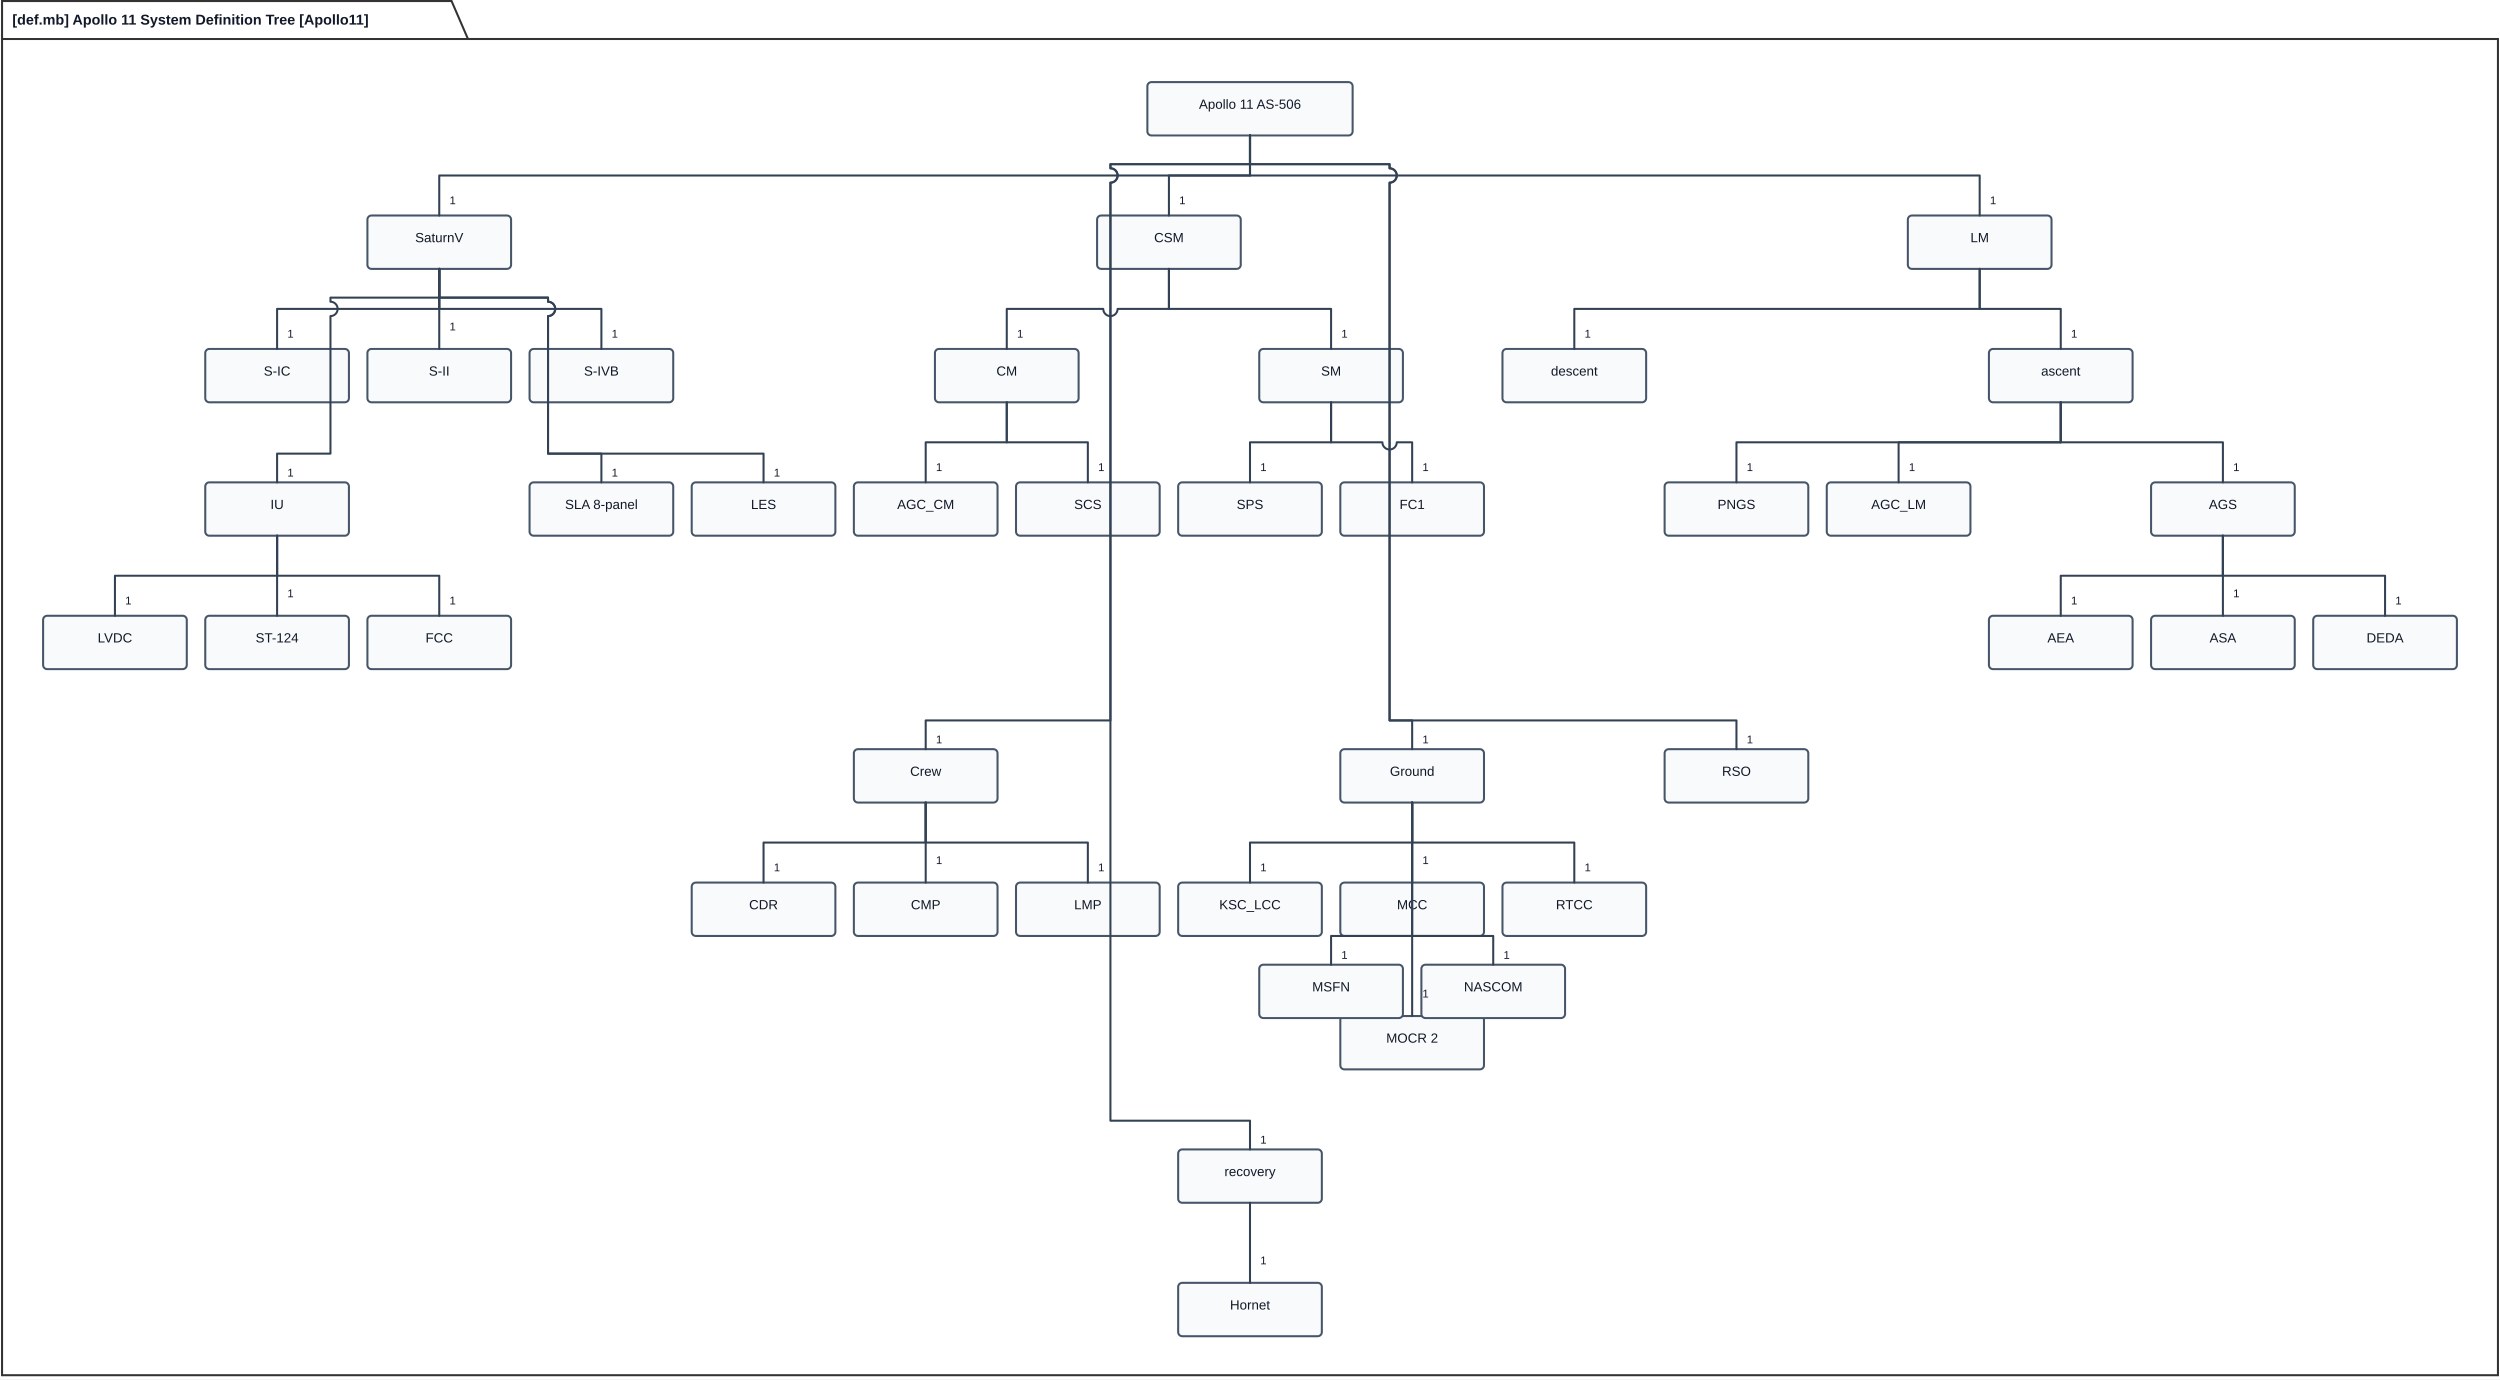
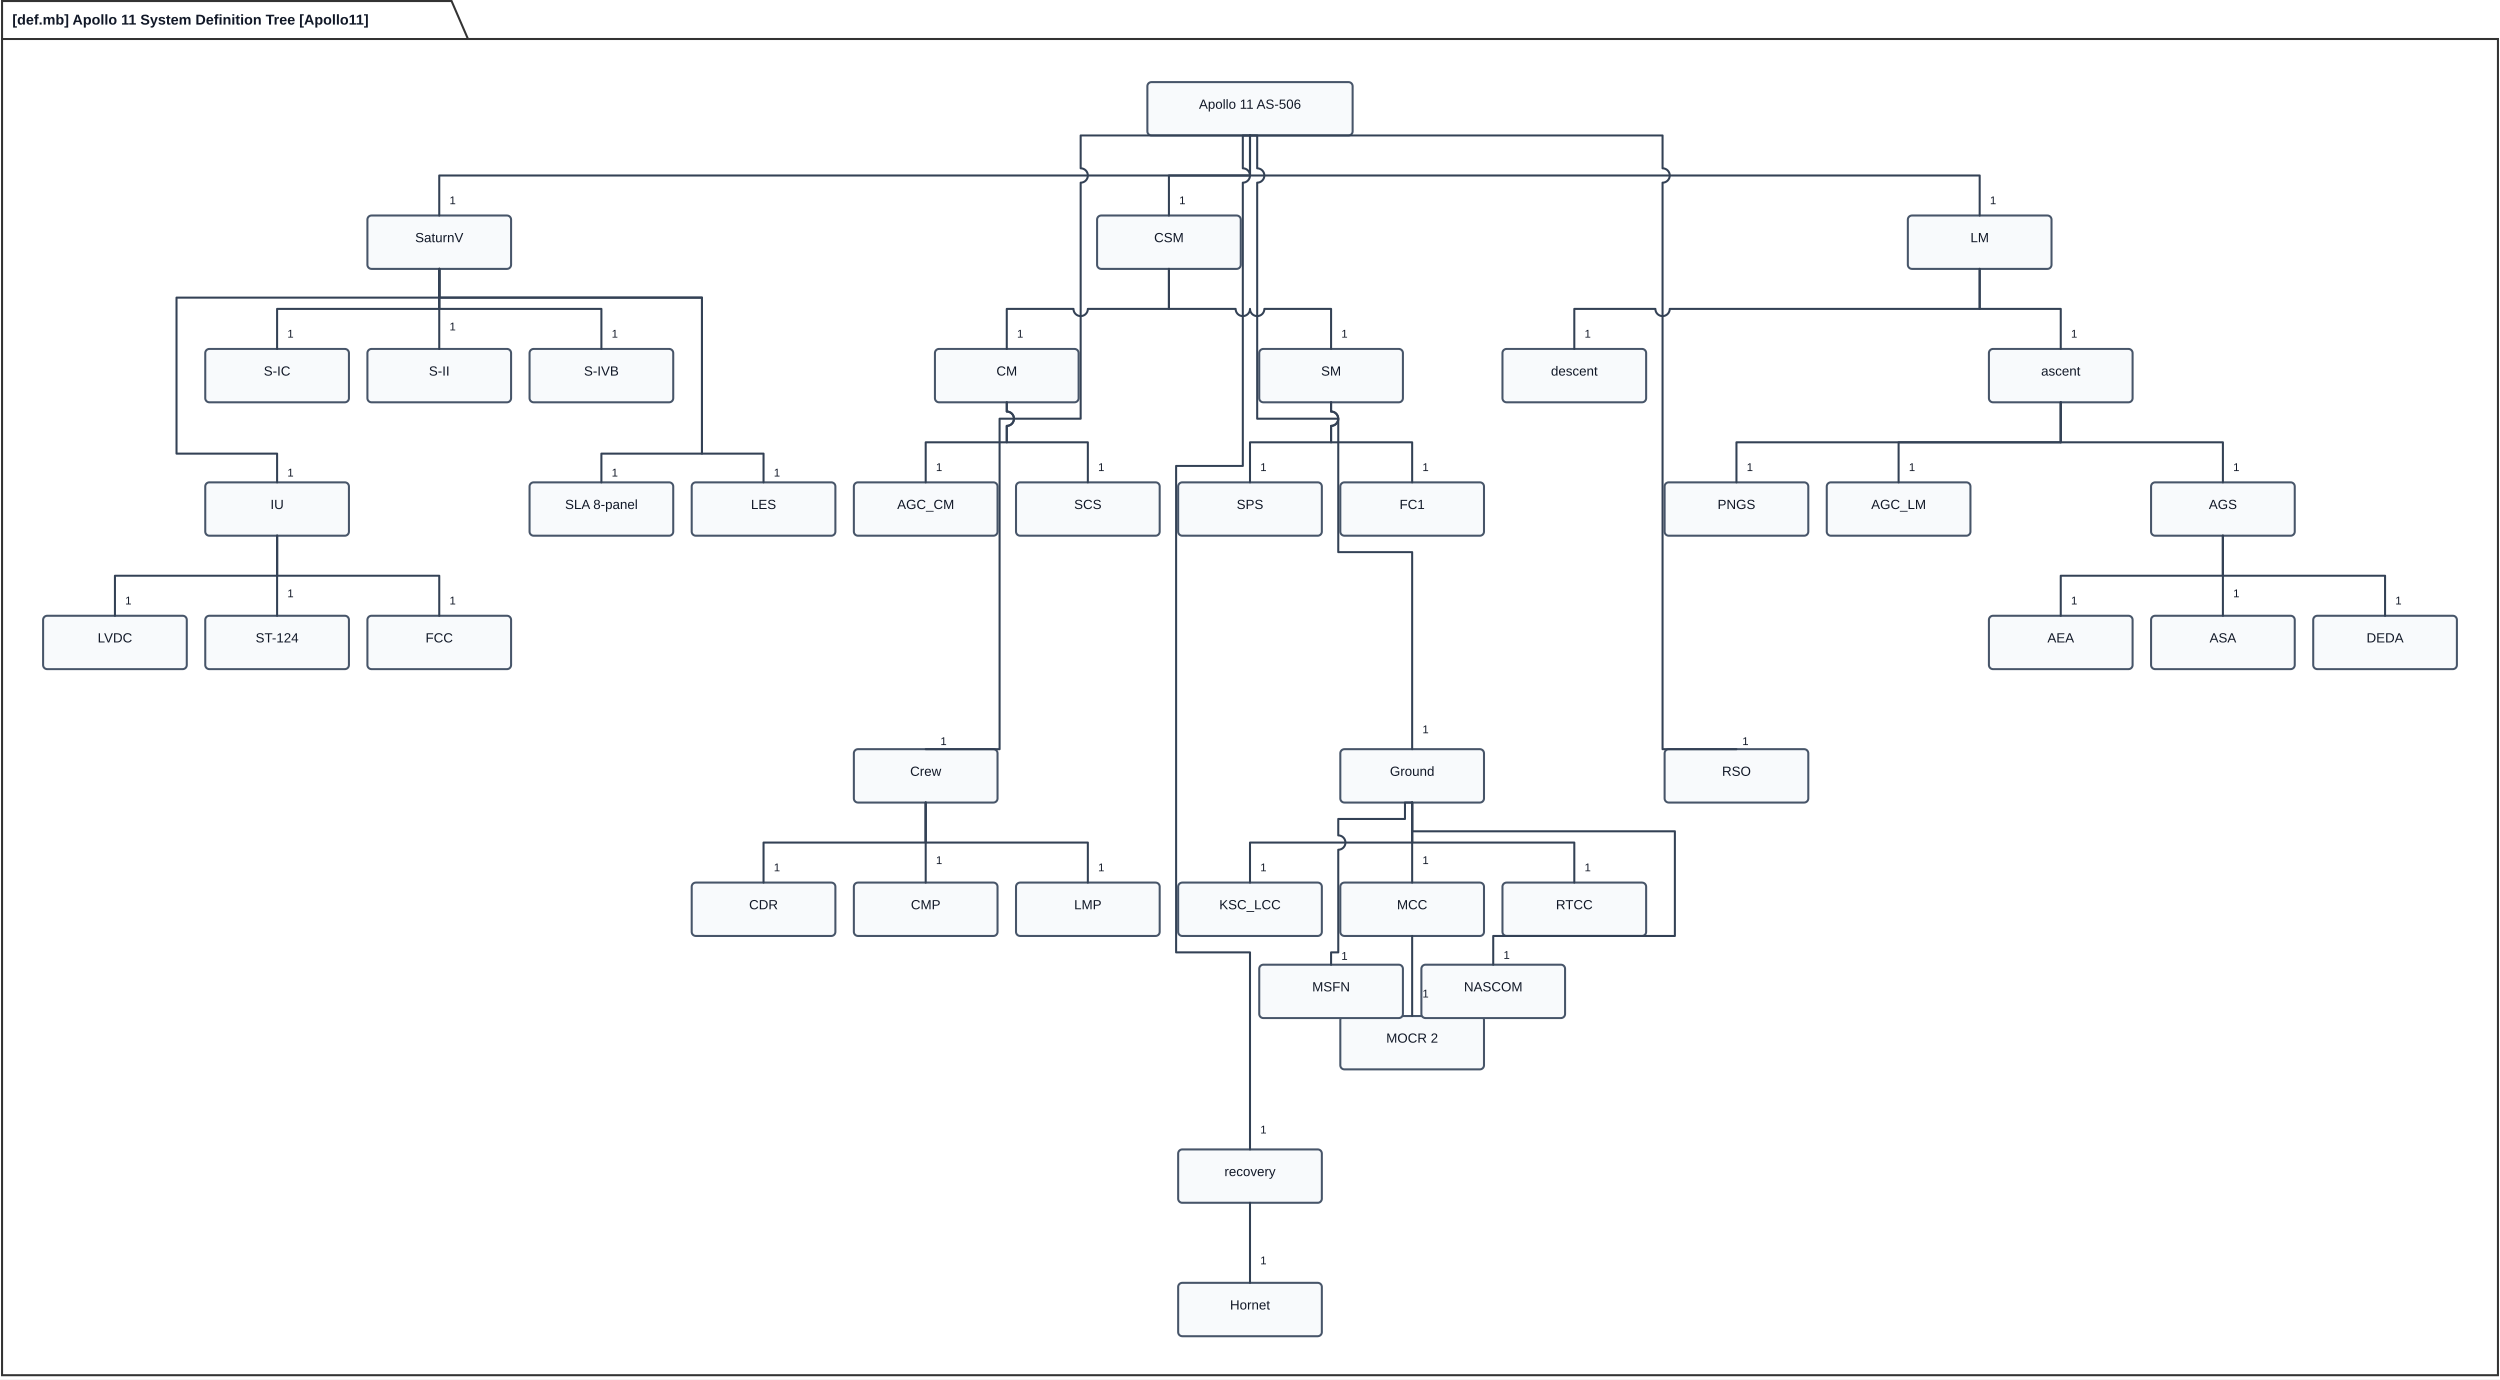
<svg xmlns="http://www.w3.org/2000/svg" width="2436" height="1344" viewBox="0 0 2436 1344">
  <defs>
    <style>text{font-family:Arial,Helvetica,sans-serif;fill:#111827}.label{font-size:13px}.small{font-size:11px}.header{font-size:14px;font-weight:600}</style>
    <marker id="arrow" markerWidth="8" markerHeight="6" refX="8" refY="3" orient="auto">
      <polygon points="0 0,8 3,0 6" fill="#1D4ED8" />
    </marker>
    <marker id="arrow-dark" markerWidth="8" markerHeight="6" refX="8" refY="3" orient="auto">
      <polygon points="0 0,8 3,0 6" fill="#334155" />
    </marker>
    <marker id="composition" markerWidth="12" markerHeight="12" refX="0" refY="6" orient="auto" markerUnits="strokeWidth">
      <polygon points="0 6,6 0,12 6,6 12" fill="#111827" stroke="#111827" />
    </marker>
  </defs>
  <rect x="0" y="0" width="2436" height="1344" fill="#FFFFFF" />
  <rect x="2" y="38" width="2432" height="1302" fill="none" stroke="#333333" stroke-width="2" />
  <path d="M 2 1 H 440 L 456 38 H 2 Z" fill="#FFFFFF" stroke="#333333" stroke-width="2" />
  <text class="header" x="12" y="24">[def.mb] Apollo 11 System Definition Tree [Apollo11]</text>
  <rect x="2" y="38" width="2432" height="1304" fill="none" stroke="#333333" stroke-width="0" />
  <g transform="translate(2,40)">
    <rect id="apollo" x="1116" y="40" width="200" height="52" rx="4" fill="#F8FAFC" stroke="#475569" stroke-width="2" />
    <text class="label" text-anchor="middle" x="1216" y="66">Apollo 11 AS-506</text>
    <rect id="SaturnV" x="356" y="170" width="140" height="52" rx="4" fill="#F8FAFC" stroke="#475569" stroke-width="2" />
    <text class="label" text-anchor="middle" x="426" y="196">SaturnV</text>
    <rect id="SIC" x="198" y="300" width="140" height="52" rx="4" fill="#F8FAFC" stroke="#475569" stroke-width="2" />
    <text class="label" text-anchor="middle" x="268" y="326">S-IC</text>
    <rect id="SII" x="356" y="300" width="140" height="52" rx="4" fill="#F8FAFC" stroke="#475569" stroke-width="2" />
    <text class="label" text-anchor="middle" x="426" y="326">S-II</text>
    <rect id="SIVB" x="514" y="300" width="140" height="52" rx="4" fill="#F8FAFC" stroke="#475569" stroke-width="2" />
    <text class="label" text-anchor="middle" x="584" y="326">S-IVB</text>
    <rect id="IU" x="198" y="430" width="140" height="52" rx="4" fill="#F8FAFC" stroke="#475569" stroke-width="2" />
    <text class="label" text-anchor="middle" x="268" y="456">IU</text>
    <rect id="LVDC" x="40" y="560" width="140" height="52" rx="4" fill="#F8FAFC" stroke="#475569" stroke-width="2" />
    <text class="label" text-anchor="middle" x="110" y="586">LVDC</text>
    <rect id="ST124" x="198" y="560" width="140" height="52" rx="4" fill="#F8FAFC" stroke="#475569" stroke-width="2" />
    <text class="label" text-anchor="middle" x="268" y="586">ST-124</text>
    <rect id="FCC" x="356" y="560" width="140" height="52" rx="4" fill="#F8FAFC" stroke="#475569" stroke-width="2" />
    <text class="label" text-anchor="middle" x="426" y="586">FCC</text>
    <rect id="SLA" x="514" y="430" width="140" height="52" rx="4" fill="#F8FAFC" stroke="#475569" stroke-width="2" />
    <text class="label" text-anchor="middle" x="584" y="456">SLA 8-panel</text>
    <rect id="LES" x="672" y="430" width="140" height="52" rx="4" fill="#F8FAFC" stroke="#475569" stroke-width="2" />
    <text class="label" text-anchor="middle" x="742" y="456">LES</text>
    <rect id="CSM" x="1067" y="170" width="140" height="52" rx="4" fill="#F8FAFC" stroke="#475569" stroke-width="2" />
    <text class="label" text-anchor="middle" x="1137" y="196">CSM</text>
    <rect id="CM" x="909" y="300" width="140" height="52" rx="4" fill="#F8FAFC" stroke="#475569" stroke-width="2" />
    <text class="label" text-anchor="middle" x="979" y="326">CM</text>
    <rect id="AGC_CM" x="830" y="430" width="140" height="52" rx="4" fill="#F8FAFC" stroke="#475569" stroke-width="2" />
    <text class="label" text-anchor="middle" x="900" y="456">AGC_CM</text>
    <rect id="SCS" x="988" y="430" width="140" height="52" rx="4" fill="#F8FAFC" stroke="#475569" stroke-width="2" />
    <text class="label" text-anchor="middle" x="1058" y="456">SCS</text>
    <rect id="SM" x="1225" y="300" width="140" height="52" rx="4" fill="#F8FAFC" stroke="#475569" stroke-width="2" />
    <text class="label" text-anchor="middle" x="1295" y="326">SM</text>
    <rect id="SPS" x="1146" y="430" width="140" height="52" rx="4" fill="#F8FAFC" stroke="#475569" stroke-width="2" />
    <text class="label" text-anchor="middle" x="1216" y="456">SPS</text>
    <rect id="FC1" x="1304" y="430" width="140" height="52" rx="4" fill="#F8FAFC" stroke="#475569" stroke-width="2" />
    <text class="label" text-anchor="middle" x="1374" y="456">FC1</text>
    <rect id="LM" x="1857" y="170" width="140" height="52" rx="4" fill="#F8FAFC" stroke="#475569" stroke-width="2" />
    <text class="label" text-anchor="middle" x="1927" y="196">LM</text>
    <rect id="descent" x="1462" y="300" width="140" height="52" rx="4" fill="#F8FAFC" stroke="#475569" stroke-width="2" />
    <text class="label" text-anchor="middle" x="1532" y="326">descent</text>
    <rect id="ascent" x="1936" y="300" width="140" height="52" rx="4" fill="#F8FAFC" stroke="#475569" stroke-width="2" />
    <text class="label" text-anchor="middle" x="2006" y="326">ascent</text>
    <rect id="PNGS" x="1620" y="430" width="140" height="52" rx="4" fill="#F8FAFC" stroke="#475569" stroke-width="2" />
    <text class="label" text-anchor="middle" x="1690" y="456">PNGS</text>
    <rect id="AGC_LM" x="1778" y="430" width="140" height="52" rx="4" fill="#F8FAFC" stroke="#475569" stroke-width="2" />
    <text class="label" text-anchor="middle" x="1848" y="456">AGC_LM</text>
    <rect id="AGS" x="2094" y="430" width="140" height="52" rx="4" fill="#F8FAFC" stroke="#475569" stroke-width="2" />
    <text class="label" text-anchor="middle" x="2164" y="456">AGS</text>
    <rect id="AEA" x="1936" y="560" width="140" height="52" rx="4" fill="#F8FAFC" stroke="#475569" stroke-width="2" />
    <text class="label" text-anchor="middle" x="2006" y="586">AEA</text>
    <rect id="ASA" x="2094" y="560" width="140" height="52" rx="4" fill="#F8FAFC" stroke="#475569" stroke-width="2" />
    <text class="label" text-anchor="middle" x="2164" y="586">ASA</text>
    <rect id="DEDA" x="2252" y="560" width="140" height="52" rx="4" fill="#F8FAFC" stroke="#475569" stroke-width="2" />
    <text class="label" text-anchor="middle" x="2322" y="586">DEDA</text>
    <rect id="Crew" x="830" y="690" width="140" height="52" rx="4" fill="#F8FAFC" stroke="#475569" stroke-width="2" />
    <text class="label" text-anchor="middle" x="900" y="716">Crew</text>
    <rect id="CDR" x="672" y="820" width="140" height="52" rx="4" fill="#F8FAFC" stroke="#475569" stroke-width="2" />
    <text class="label" text-anchor="middle" x="742" y="846">CDR</text>
    <rect id="CMP" x="830" y="820" width="140" height="52" rx="4" fill="#F8FAFC" stroke="#475569" stroke-width="2" />
    <text class="label" text-anchor="middle" x="900" y="846">CMP</text>
    <rect id="LMP" x="988" y="820" width="140" height="52" rx="4" fill="#F8FAFC" stroke="#475569" stroke-width="2" />
    <text class="label" text-anchor="middle" x="1058" y="846">LMP</text>
    <rect id="Ground" x="1304" y="690" width="140" height="52" rx="4" fill="#F8FAFC" stroke="#475569" stroke-width="2" />
    <text class="label" text-anchor="middle" x="1374" y="716">Ground</text>
    <rect id="KSC_LCC" x="1146" y="820" width="140" height="52" rx="4" fill="#F8FAFC" stroke="#475569" stroke-width="2" />
    <text class="label" text-anchor="middle" x="1216" y="846">KSC_LCC</text>
    <rect id="MCC" x="1304" y="820" width="140" height="52" rx="4" fill="#F8FAFC" stroke="#475569" stroke-width="2" />
    <text class="label" text-anchor="middle" x="1374" y="846">MCC</text>
    <rect id="MOCR2" x="1304" y="950" width="140" height="52" rx="4" fill="#F8FAFC" stroke="#475569" stroke-width="2" />
    <text class="label" text-anchor="middle" x="1374" y="976">MOCR 2</text>
    <rect id="RTCC" x="1462" y="820" width="140" height="52" rx="4" fill="#F8FAFC" stroke="#475569" stroke-width="2" />
    <text class="label" text-anchor="middle" x="1532" y="846">RTCC</text>
    <rect id="MSFN" x="1225" y="900" width="140" height="52" rx="4" fill="#F8FAFC" stroke="#475569" stroke-width="2" />
    <text class="label" text-anchor="middle" x="1295" y="926">MSFN</text>
    <rect id="NASCOM" x="1383" y="900" width="140" height="52" rx="4" fill="#F8FAFC" stroke="#475569" stroke-width="2" />
    <text class="label" text-anchor="middle" x="1453" y="926">NASCOM</text>
    <rect id="RSO" x="1620" y="690" width="140" height="52" rx="4" fill="#F8FAFC" stroke="#475569" stroke-width="2" />
    <text class="label" text-anchor="middle" x="1690" y="716">RSO</text>
    <rect id="recovery" x="1146" y="1080" width="140" height="52" rx="4" fill="#F8FAFC" stroke="#475569" stroke-width="2" />
    <text class="label" text-anchor="middle" x="1216" y="1106">recovery</text>
    <rect id="Hornet" x="1146" y="1210" width="140" height="52" rx="4" fill="#F8FAFC" stroke="#475569" stroke-width="2" />
    <text class="label" text-anchor="middle" x="1216" y="1236">Hornet</text>
    <path d="M 1216,92 L 1216,131 L 426,131 L 426,170" fill="none" stroke="#334155" stroke-width="2" stroke-linejoin="round" stroke-linecap="round" />
    <path d="M 1216,92 L 1216,131 L 1137,131 L 1137,170" fill="none" stroke="#334155" stroke-width="2" stroke-linejoin="round" stroke-linecap="round" />
    <path d="M 1216,92 L 1216,131 L 1927,131 L 1927,170" fill="none" stroke="#334155" stroke-width="2" stroke-linejoin="round" stroke-linecap="round" />
-     <path d="M 1216,92 L 1216,120 L 1080,120 L 1080,124 A 7 7 0 0 1 1080,138 L 1080,662 L 900,662 L 900,690" fill="none" stroke="#334155" stroke-width="2" stroke-linejoin="round" stroke-linecap="round" />
-     <path d="M 1216,92 L 1216,120 L 1352,120 L 1352,124 A 7 7 0 0 1 1352,138 L 1352,662 L 1374,662 L 1374,690" fill="none" stroke="#334155" stroke-width="2" stroke-linejoin="round" stroke-linecap="round" />
-     <path d="M 1216,92 L 1216,120 L 1352,120 L 1352,124 A 7 7 0 0 1 1352,138 L 1352,662 L 1690,662 L 1690,690" fill="none" stroke="#334155" stroke-width="2" stroke-linejoin="round" stroke-linecap="round" />
-     <path d="M 1216,92 L 1216,120 L 1080,120 L 1080,124 A 7 7 0 0 1 1080,138 L 1080,1052 L 1216,1052 L 1216,1080" fill="none" stroke="#334155" stroke-width="2" stroke-linejoin="round" stroke-linecap="round" />
+     <path d="M 1216,92 L 1051,92 L 1051,124 A 7 7 0 0 1 1051,138 L 1051,368 L 972,368 L 972,690 L 900,690" fill="none" stroke="#334155" stroke-width="2" stroke-linejoin="round" stroke-linecap="round" />
+     <path d="M 1216,92 L 1223,92 L 1223,124 A 7 7 0 0 1 1223,138 L 1223,368 L 1302,368 L 1302,498 L 1374,498 L 1374,690" fill="none" stroke="#334155" stroke-width="2" stroke-linejoin="round" stroke-linecap="round" />
+     <path d="M 1216,92 L 1618,92 L 1618,124 A 7 7 0 0 1 1618,138 L 1618,690 L 1690,690" fill="none" stroke="#334155" stroke-width="2" stroke-linejoin="round" stroke-linecap="round" />
+     <path d="M 1216,92 L 1209,92 L 1209,124 A 7 7 0 0 1 1209,138 L 1209,414 L 1144,414 L 1144,888 L 1216,888 L 1216,1080" fill="none" stroke="#334155" stroke-width="2" stroke-linejoin="round" stroke-linecap="round" />
    <path d="M 426,222 L 426,261 L 268,261 L 268,300" fill="none" stroke="#334155" stroke-width="2" stroke-linejoin="round" stroke-linecap="round" />
    <path d="M 426,222 L 426,300" fill="none" stroke="#334155" stroke-width="2" stroke-linejoin="round" stroke-linecap="round" />
    <path d="M 426,222 L 426,261 L 584,261 L 584,300" fill="none" stroke="#334155" stroke-width="2" stroke-linejoin="round" stroke-linecap="round" />
-     <path d="M 426,222 L 426,250 L 320,250 L 320,254 A 7 7 0 0 1 320,268 L 320,402 L 268,402 L 268,430" fill="none" stroke="#334155" stroke-width="2" stroke-linejoin="round" stroke-linecap="round" />
-     <path d="M 426,222 L 426,250 L 532,250 L 532,254 A 7 7 0 0 1 532,268 L 532,402 L 584,402 L 584,430" fill="none" stroke="#334155" stroke-width="2" stroke-linejoin="round" stroke-linecap="round" />
-     <path d="M 426,222 L 426,250 L 532,250 L 532,254 A 7 7 0 0 1 532,268 L 532,402 L 742,402 L 742,430" fill="none" stroke="#334155" stroke-width="2" stroke-linejoin="round" stroke-linecap="round" />
+     <path d="M 426,222 L 426,250 L 170,250 L 170,402 L 268,402 L 268,430" fill="none" stroke="#334155" stroke-width="2" stroke-linejoin="round" stroke-linecap="round" />
+     <path d="M 426,222 L 426,250 L 682,250 L 682,402 L 584,402 L 584,430" fill="none" stroke="#334155" stroke-width="2" stroke-linejoin="round" stroke-linecap="round" />
+     <path d="M 426,222 L 426,250 L 682,250 L 682,402 L 742,402 L 742,430" fill="none" stroke="#334155" stroke-width="2" stroke-linejoin="round" stroke-linecap="round" />
    <path d="M 268,482 L 268,521 L 110,521 L 110,560" fill="none" stroke="#334155" stroke-width="2" stroke-linejoin="round" stroke-linecap="round" />
    <path d="M 268,482 L 268,560" fill="none" stroke="#334155" stroke-width="2" stroke-linejoin="round" stroke-linecap="round" />
    <path d="M 268,482 L 268,521 L 426,521 L 426,560" fill="none" stroke="#334155" stroke-width="2" stroke-linejoin="round" stroke-linecap="round" />
-     <path d="M 1137,222 L 1137,261 L 1087,261 A 7 7 0 0 1 1073,261 L 979,261 L 979,300" fill="none" stroke="#334155" stroke-width="2" stroke-linejoin="round" stroke-linecap="round" />
-     <path d="M 1137,222 L 1137,261 L 1295,261 L 1295,300" fill="none" stroke="#334155" stroke-width="2" stroke-linejoin="round" stroke-linecap="round" />
-     <path d="M 979,352 L 979,391 L 900,391 L 900,430" fill="none" stroke="#334155" stroke-width="2" stroke-linejoin="round" stroke-linecap="round" />
-     <path d="M 979,352 L 979,391 L 1058,391 L 1058,430" fill="none" stroke="#334155" stroke-width="2" stroke-linejoin="round" stroke-linecap="round" />
-     <path d="M 1295,352 L 1295,391 L 1216,391 L 1216,430" fill="none" stroke="#334155" stroke-width="2" stroke-linejoin="round" stroke-linecap="round" />
-     <path d="M 1295,352 L 1295,391 L 1345,391 A 7 7 0 0 0 1359,391 L 1374,391 L 1374,430" fill="none" stroke="#334155" stroke-width="2" stroke-linejoin="round" stroke-linecap="round" />
-     <path d="M 1927,222 L 1927,261 L 1532,261 L 1532,300" fill="none" stroke="#334155" stroke-width="2" stroke-linejoin="round" stroke-linecap="round" />
+     <path d="M 1137,222 L 1137,261 L 1058,261 A 7 7 0 0 1 1044,261 L 979,261 L 979,300" fill="none" stroke="#334155" stroke-width="2" stroke-linejoin="round" stroke-linecap="round" />
+     <path d="M 1137,222 L 1137,261 L 1202,261 A 7 7 0 0 0 1216,261 L 1216,261 A 7 7 0 0 0 1230,261 L 1295,261 L 1295,300" fill="none" stroke="#334155" stroke-width="2" stroke-linejoin="round" stroke-linecap="round" />
+     <path d="M 979,352 L 979,361 A 7 7 0 0 1 979,375 L 979,391 L 900,391 L 900,430" fill="none" stroke="#334155" stroke-width="2" stroke-linejoin="round" stroke-linecap="round" />
+     <path d="M 979,352 L 979,361 A 7 7 0 0 1 979,375 L 979,391 L 1058,391 L 1058,430" fill="none" stroke="#334155" stroke-width="2" stroke-linejoin="round" stroke-linecap="round" />
+     <path d="M 1295,352 L 1295,361 A 7 7 0 0 1 1295,375 L 1295,391 L 1216,391 L 1216,430" fill="none" stroke="#334155" stroke-width="2" stroke-linejoin="round" stroke-linecap="round" />
+     <path d="M 1295,352 L 1295,361 A 7 7 0 0 1 1295,375 L 1295,391 L 1374,391 L 1374,430" fill="none" stroke="#334155" stroke-width="2" stroke-linejoin="round" stroke-linecap="round" />
+     <path d="M 1927,222 L 1927,261 L 1625,261 A 7 7 0 0 1 1611,261 L 1532,261 L 1532,300" fill="none" stroke="#334155" stroke-width="2" stroke-linejoin="round" stroke-linecap="round" />
    <path d="M 1927,222 L 1927,261 L 2006,261 L 2006,300" fill="none" stroke="#334155" stroke-width="2" stroke-linejoin="round" stroke-linecap="round" />
    <path d="M 2006,352 L 2006,391 L 1690,391 L 1690,430" fill="none" stroke="#334155" stroke-width="2" stroke-linejoin="round" stroke-linecap="round" />
    <path d="M 2006,352 L 2006,391 L 1848,391 L 1848,430" fill="none" stroke="#334155" stroke-width="2" stroke-linejoin="round" stroke-linecap="round" />
    <path d="M 2006,352 L 2006,391 L 2164,391 L 2164,430" fill="none" stroke="#334155" stroke-width="2" stroke-linejoin="round" stroke-linecap="round" />
    <path d="M 2164,482 L 2164,521 L 2006,521 L 2006,560" fill="none" stroke="#334155" stroke-width="2" stroke-linejoin="round" stroke-linecap="round" />
    <path d="M 2164,482 L 2164,560" fill="none" stroke="#334155" stroke-width="2" stroke-linejoin="round" stroke-linecap="round" />
    <path d="M 2164,482 L 2164,521 L 2322,521 L 2322,560" fill="none" stroke="#334155" stroke-width="2" stroke-linejoin="round" stroke-linecap="round" />
    <path d="M 900,742 L 900,781 L 742,781 L 742,820" fill="none" stroke="#334155" stroke-width="2" stroke-linejoin="round" stroke-linecap="round" />
    <path d="M 900,742 L 900,820" fill="none" stroke="#334155" stroke-width="2" stroke-linejoin="round" stroke-linecap="round" />
    <path d="M 900,742 L 900,781 L 1058,781 L 1058,820" fill="none" stroke="#334155" stroke-width="2" stroke-linejoin="round" stroke-linecap="round" />
    <path d="M 1374,742 L 1374,781 L 1216,781 L 1216,820" fill="none" stroke="#334155" stroke-width="2" stroke-linejoin="round" stroke-linecap="round" />
    <path d="M 1374,742 L 1374,820" fill="none" stroke="#334155" stroke-width="2" stroke-linejoin="round" stroke-linecap="round" />
    <path d="M 1374,742 L 1374,781 L 1532,781 L 1532,820" fill="none" stroke="#334155" stroke-width="2" stroke-linejoin="round" stroke-linecap="round" />
-     <path d="M 1374,742 L 1374,872 L 1295,872 L 1295,900" fill="none" stroke="#334155" stroke-width="2" stroke-linejoin="round" stroke-linecap="round" />
-     <path d="M 1374,742 L 1374,872 L 1453,872 L 1453,900" fill="none" stroke="#334155" stroke-width="2" stroke-linejoin="round" stroke-linecap="round" />
+     <path d="M 1374,742 L 1367,742 L 1367,758 L 1302,758 L 1302,774 A 7 7 0 0 1 1302,788 L 1302,888 L 1295,888 L 1295,900" fill="none" stroke="#334155" stroke-width="2" stroke-linejoin="round" stroke-linecap="round" />
+     <path d="M 1374,742 L 1374,770 L 1630,770 L 1630,872 L 1453,872 L 1453,900" fill="none" stroke="#334155" stroke-width="2" stroke-linejoin="round" stroke-linecap="round" />
    <path d="M 1374,872 L 1374,950" fill="none" stroke="#334155" stroke-width="2" stroke-linejoin="round" stroke-linecap="round" />
    <path d="M 1216,1132 L 1216,1210" fill="none" stroke="#334155" stroke-width="2" stroke-linejoin="round" stroke-linecap="round" />
    <text class="small" x="436" y="158.98">1</text>
    <text class="small" x="1147" y="158.98">1</text>
    <text class="small" x="1937" y="158.98">1</text>
-     <text class="small" x="910" y="684.32">1</text>
-     <text class="small" x="1384" y="684.32">1</text>
-     <text class="small" x="1700" y="684.32">1</text>
-     <text class="small" x="1226" y="1074.32">1</text>
+     <text class="small" x="914.32" y="686">1</text>
+     <text class="small" x="1384" y="674.48">1</text>
+     <text class="small" x="1695.68" y="686">1</text>
+     <text class="small" x="1226" y="1064.48">1</text>
    <text class="small" x="278" y="288.98">1</text>
    <text class="small" x="436" y="281.96">1</text>
    <text class="small" x="594" y="288.98">1</text>
    <text class="small" x="278" y="424.32">1</text>
    <text class="small" x="594" y="424.32">1</text>
    <text class="small" x="752" y="424.32">1</text>
    <text class="small" x="120" y="548.98">1</text>
    <text class="small" x="278" y="541.96">1</text>
    <text class="small" x="436" y="548.98">1</text>
    <text class="small" x="989" y="288.98">1</text>
    <text class="small" x="1305" y="288.98">1</text>
    <text class="small" x="910" y="418.98">1</text>
    <text class="small" x="1068" y="418.98">1</text>
    <text class="small" x="1226" y="418.98">1</text>
    <text class="small" x="1384" y="418.98">1</text>
    <text class="small" x="1542" y="288.98">1</text>
    <text class="small" x="2016" y="288.98">1</text>
    <text class="small" x="1700" y="418.98">1</text>
    <text class="small" x="1858" y="418.98">1</text>
    <text class="small" x="2174" y="418.98">1</text>
    <text class="small" x="2016" y="548.98">1</text>
    <text class="small" x="2174" y="541.96">1</text>
    <text class="small" x="2332" y="548.98">1</text>
    <text class="small" x="752" y="808.98">1</text>
    <text class="small" x="910" y="801.96">1</text>
    <text class="small" x="1068" y="808.98">1</text>
    <text class="small" x="1226" y="808.98">1</text>
    <text class="small" x="1384" y="801.96">1</text>
    <text class="small" x="1542" y="808.98">1</text>
-     <text class="small" x="1305" y="894.32">1</text>
+     <text class="small" x="1305" y="895.28">1</text>
    <text class="small" x="1463" y="894.32">1</text>
    <text class="small" x="1384" y="931.96">1</text>
    <text class="small" x="1226" y="1191.96">1</text>
  </g>
</svg>
